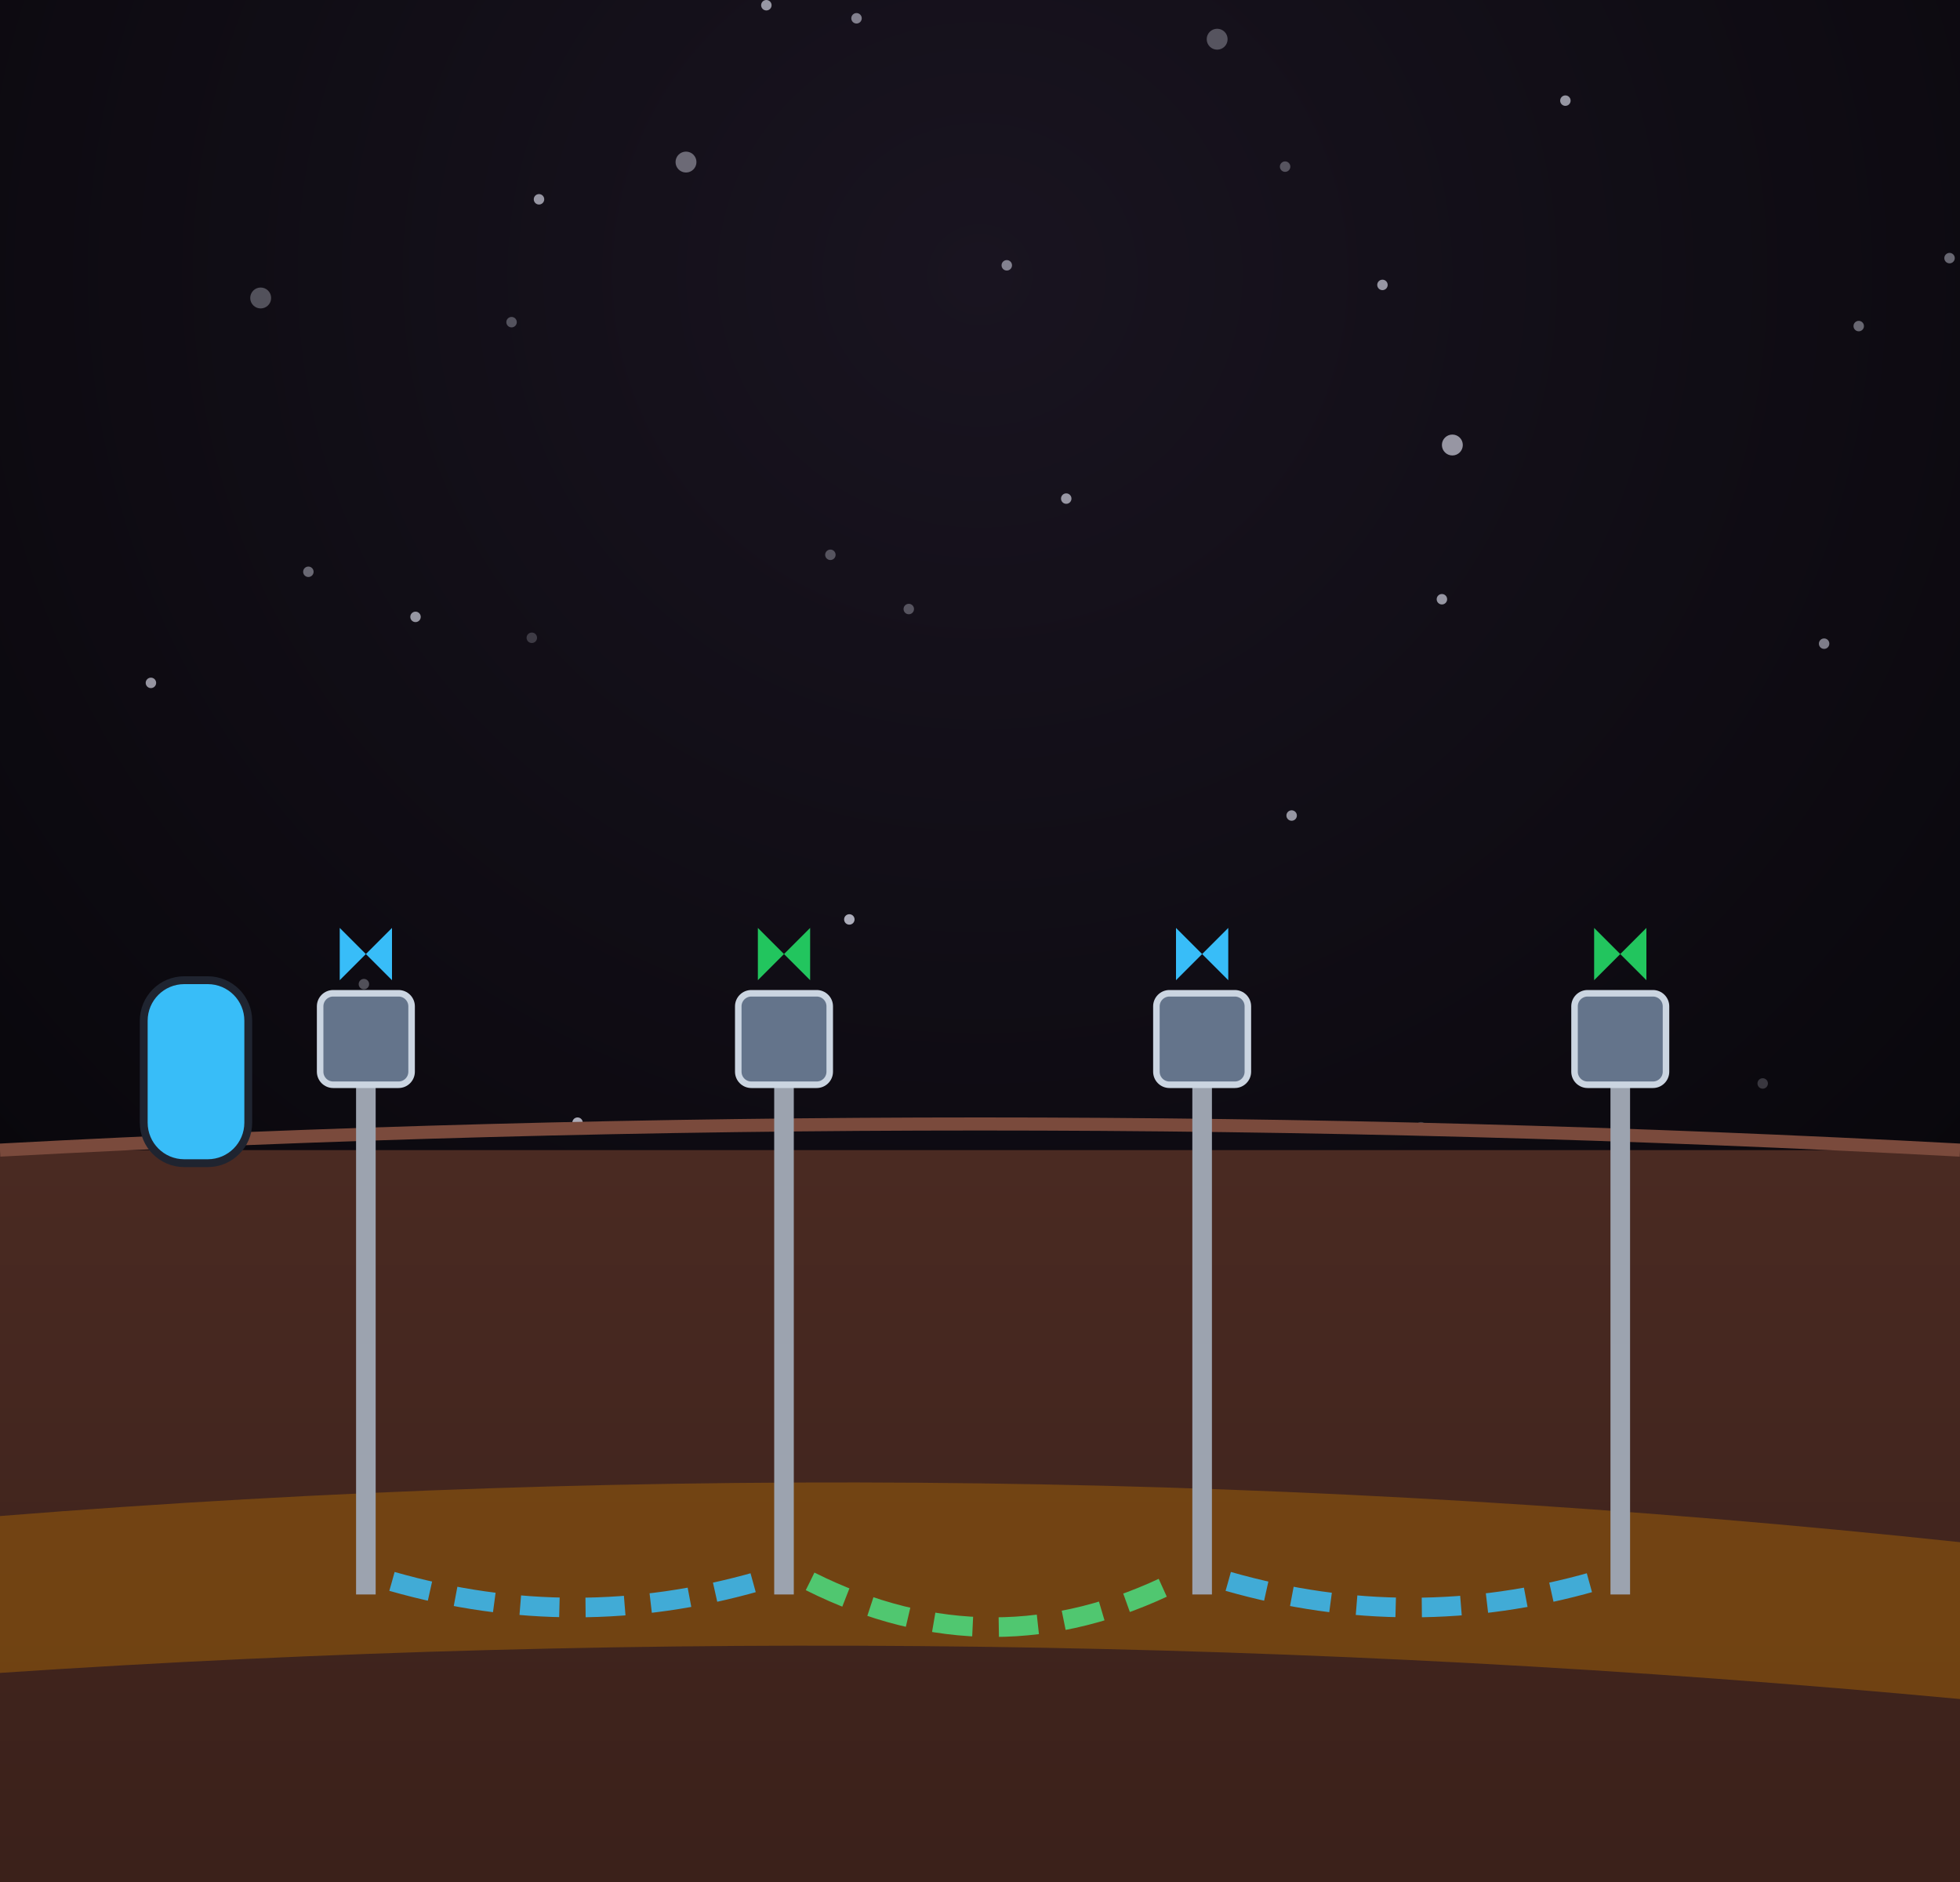
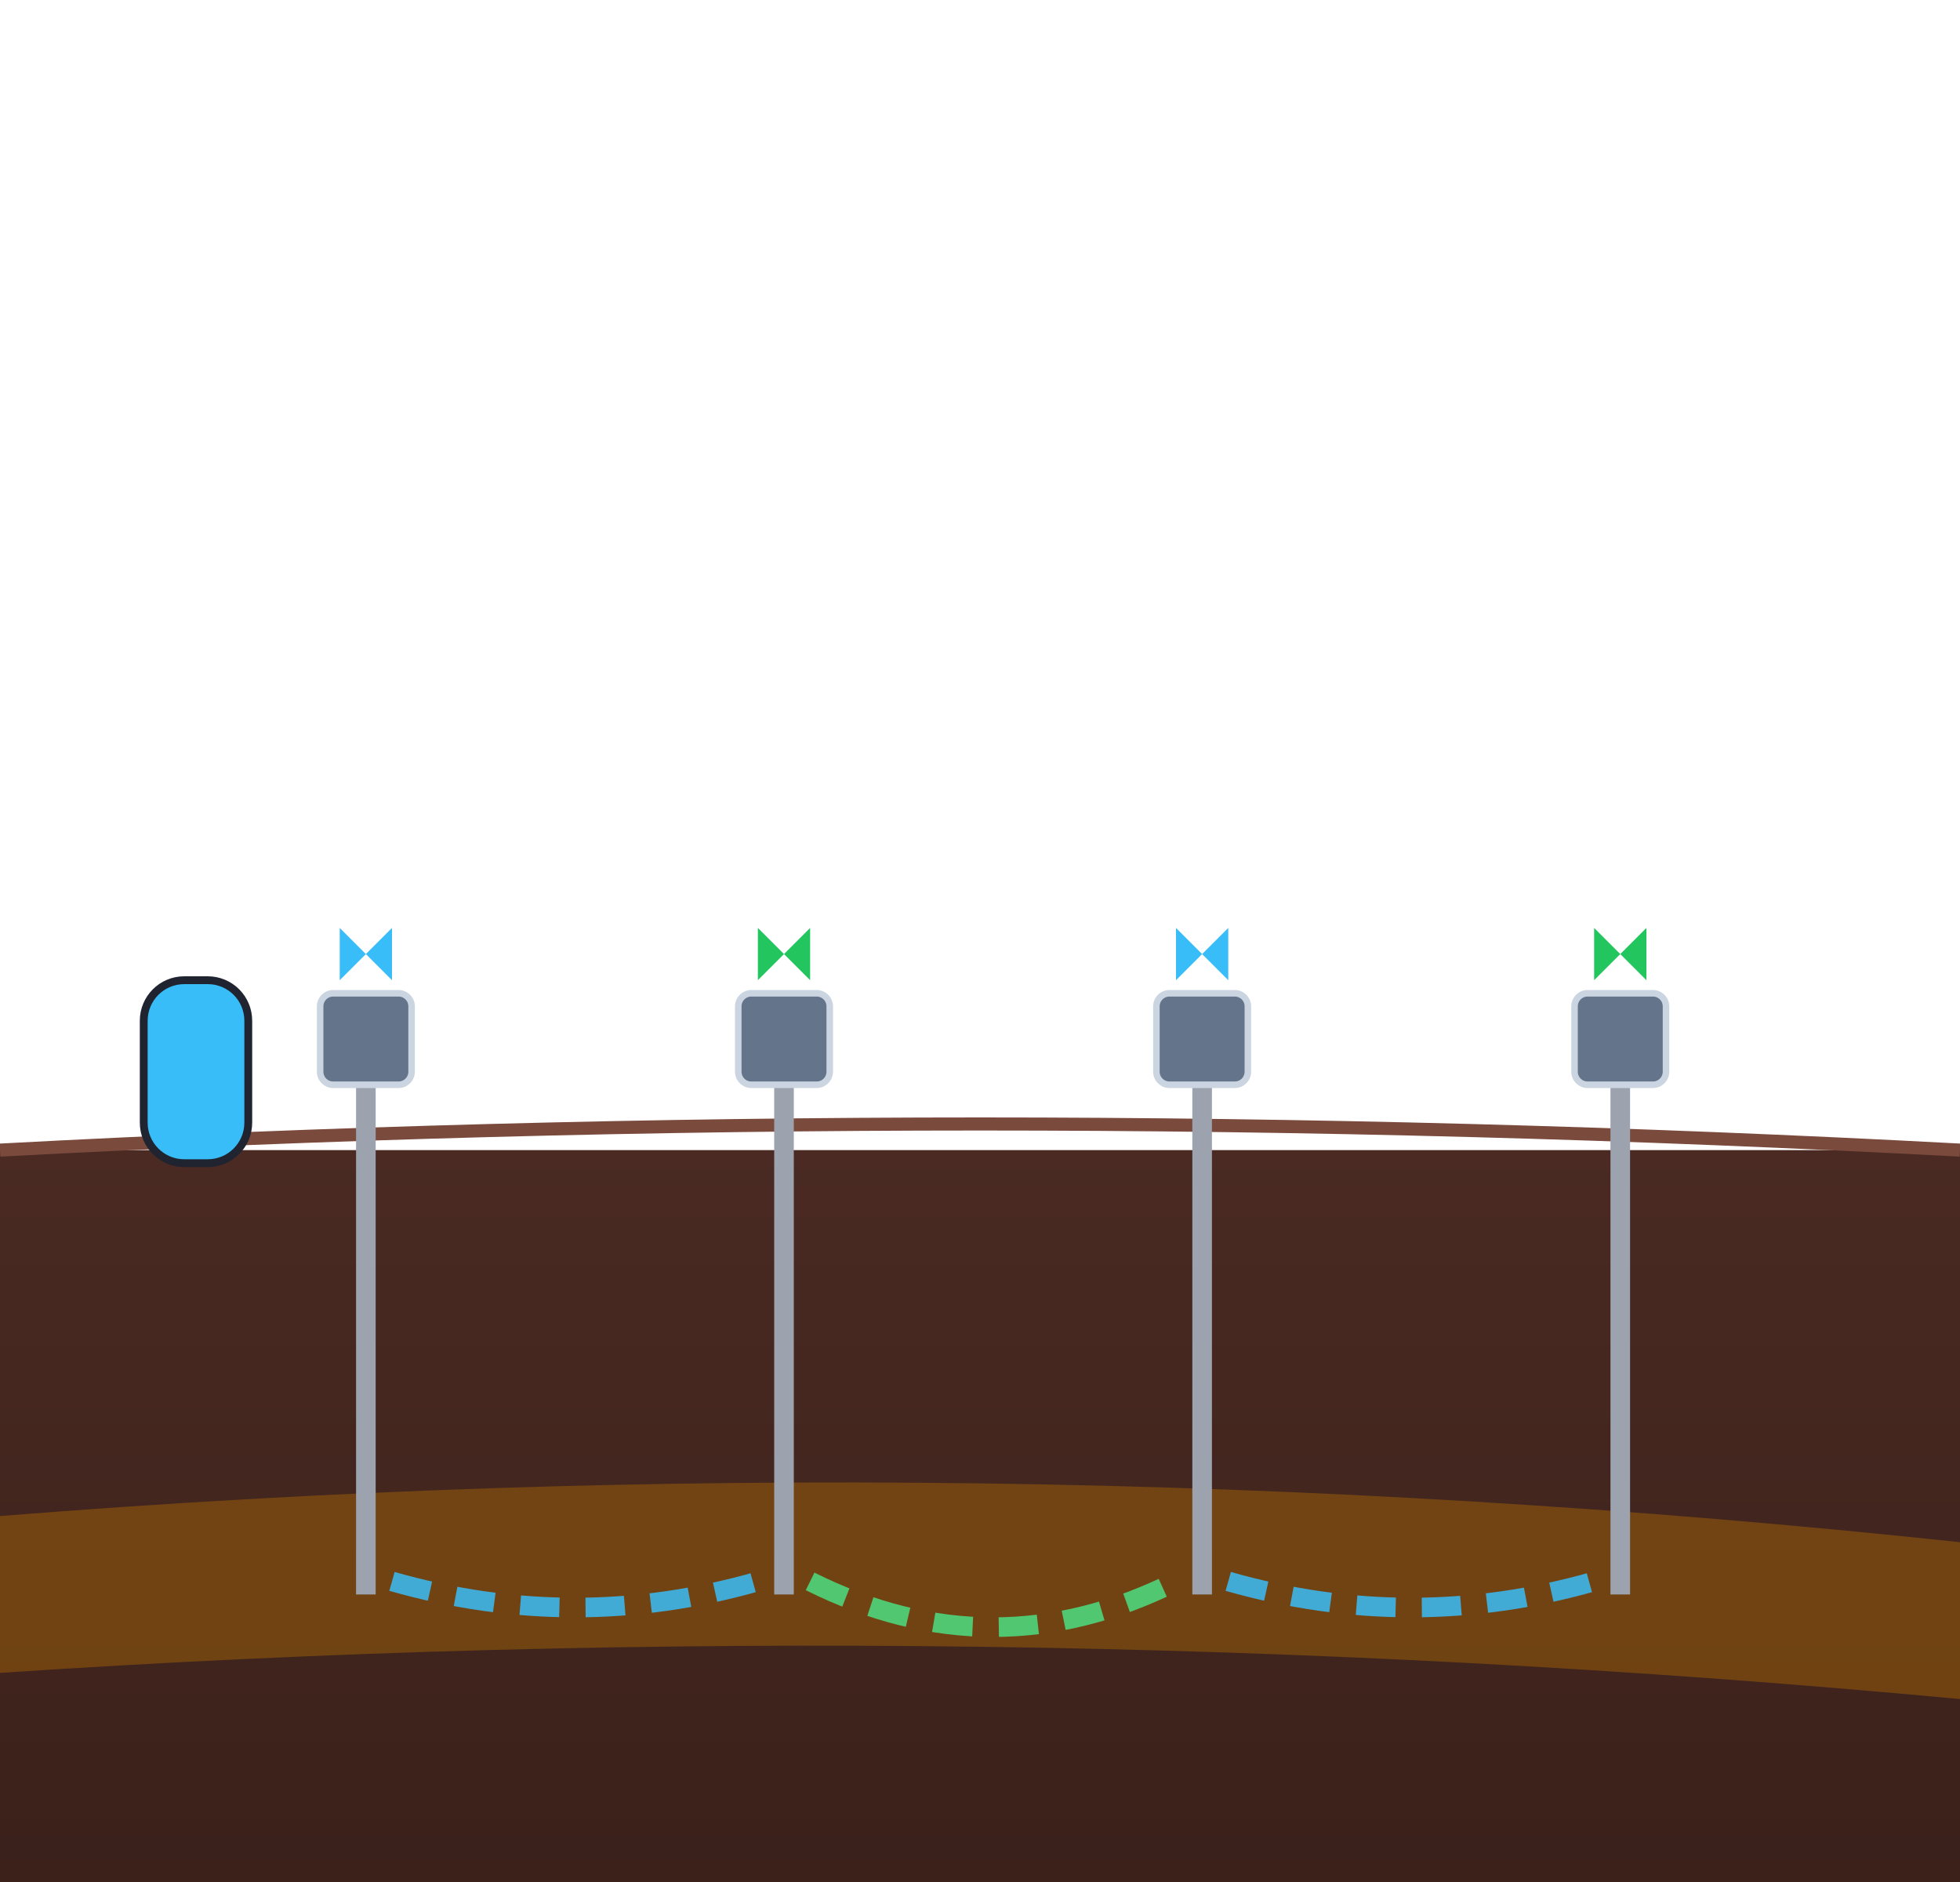
<svg xmlns="http://www.w3.org/2000/svg" viewBox="0 0 300 288" width="300" height="288">
  <defs>
    <filter id="glow" x="-50%" y="-50%" width="200%" height="200%">
      <feGaussianBlur stdDeviation="4" result="b" />
      <feMerge>
        <feMergeNode in="b" />
        <feMergeNode in="SourceGraphic" />
      </feMerge>
    </filter>
    <filter id="soft" x="-50%" y="-50%" width="200%" height="200%">
      <feGaussianBlur stdDeviation="9" />
    </filter>
    <radialGradient id="bg" cx="50%" cy="15%" r="85%">
      <stop offset="0%" stop-color="#191420" />
      <stop offset="100%" stop-color="#050407" />
    </radialGradient>
    <linearGradient id="cutg" x1="0" y1="0" x2="0" y2="1">
      <stop offset="0" stop-color="#4a2a22" stop-opacity="1" />
      <stop offset="1" stop-color="#22120e" stop-opacity="1" />
    </linearGradient>
    <linearGradient id="shHull" x1="0" y1="0" x2="1" y2="0">
      <stop offset="0" stop-color="#e3e7ee" stop-opacity="1" />
      <stop offset="0.45" stop-color="#9aa3b2" stop-opacity="1" />
      <stop offset="1" stop-color="#3b424f" stop-opacity="1" />
    </linearGradient>
    <radialGradient id="shTank" cx="35%" cy="35%" r="70%">
      <stop offset="0" stop-color="#f4f6fa" stop-opacity="1" />
      <stop offset="0.55" stop-color="#a7b0be" stop-opacity="1" />
      <stop offset="1" stop-color="#4b5260" stop-opacity="1" />
    </radialGradient>
    <linearGradient id="shRad" x1="0" y1="0" x2="0" y2="1">
      <stop offset="0" stop-color="#3a4252" stop-opacity="1" />
      <stop offset="1" stop-color="#262c38" stop-opacity="1" />
    </linearGradient>
    <linearGradient id="shPv" x1="0" y1="0" x2="0" y2="1">
      <stop offset="0" stop-color="#1e3a8a" stop-opacity="1" />
      <stop offset="1" stop-color="#172554" stop-opacity="1" />
    </linearGradient>
  </defs>
-   <rect width="300" height="288" fill="url(#bg)" />
-   <circle cx="274.8" cy="283.6" r="0.8" fill="#eef0ff" opacity="0.6" />
-   <circle cx="275.2" cy="193" r="0.8" fill="#eef0ff" opacity="0.2" />
-   <circle cx="163.2" cy="76.3" r="0.8" fill="#eef0ff" opacity="0.6" />
-   <circle cx="179.6" cy="153.9" r="0.8" fill="#eef0ff" opacity="0.3" />
-   <circle cx="220.7" cy="91.7" r="0.8" fill="#eef0ff" opacity="0.6" />
-   <circle cx="105" cy="24.8" r="1.6" fill="#eef0ff" opacity="0.4" />
-   <circle cx="39.9" cy="45.6" r="1.6" fill="#eef0ff" opacity="0.3" />
-   <circle cx="88.4" cy="171.8" r="0.8" fill="#eef0ff" opacity="0.7" />
-   <circle cx="135.6" cy="218.7" r="0.8" fill="#eef0ff" opacity="0.2" />
-   <circle cx="55.7" cy="150.6" r="0.8" fill="#eef0ff" opacity="0.3" />
-   <circle cx="78.3" cy="49.3" r="0.8" fill="#eef0ff" opacity="0.3" />
-   <circle cx="155.2" cy="273.9" r="0.8" fill="#eef0ff" opacity="0.3" />
-   <circle cx="127.1" cy="84.9" r="0.8" fill="#eef0ff" opacity="0.3" />
-   <circle cx="90.4" cy="204" r="0.8" fill="#eef0ff" opacity="0.3" />
-   <circle cx="63.6" cy="94.4" r="0.8" fill="#eef0ff" opacity="0.6" />
-   <circle cx="154.1" cy="40.6" r="0.8" fill="#eef0ff" opacity="0.5" />
-   <circle cx="24.8" cy="252.1" r="0.8" fill="#eef0ff" opacity="0.5" />
-   <circle cx="60.9" cy="160.3" r="0.8" fill="#eef0ff" opacity="0.3" />
-   <circle cx="36.6" cy="209.5" r="0.8" fill="#eef0ff" opacity="0.4" />
-   <circle cx="81.4" cy="97.6" r="0.8" fill="#eef0ff" opacity="0.2" />
-   <circle cx="47.2" cy="87.5" r="0.8" fill="#eef0ff" opacity="0.4" />
-   <circle cx="274.7" cy="207.9" r="0.8" fill="#eef0ff" opacity="0.6" />
-   <circle cx="160.2" cy="220.4" r="0.8" fill="#eef0ff" opacity="0.3" />
-   <circle cx="222.3" cy="68.1" r="1.6" fill="#eef0ff" opacity="0.6" />
-   <circle cx="168.3" cy="227.5" r="0.8" fill="#eef0ff" opacity="0.6" />
-   <circle cx="161.2" cy="236.5" r="0.8" fill="#eef0ff" opacity="0.6" />
-   <circle cx="186.3" cy="6" r="1.6" fill="#eef0ff" opacity="0.3" />
-   <circle cx="217.5" cy="172.5" r="0.8" fill="#eef0ff" opacity="0.2" />
-   <circle cx="284.5" cy="49.9" r="0.8" fill="#eef0ff" opacity="0.4" />
-   <circle cx="139.1" cy="93.2" r="0.8" fill="#eef0ff" opacity="0.3" />
-   <circle cx="22.2" cy="234.8" r="0.8" fill="#eef0ff" opacity="0.3" />
-   <circle cx="130" cy="140.7" r="0.8" fill="#eef0ff" opacity="0.7" />
-   <circle cx="280.9" cy="233.7" r="0.8" fill="#eef0ff" opacity="0.4" />
-   <circle cx="82.5" cy="30.5" r="0.8" fill="#eef0ff" opacity="0.6" />
-   <circle cx="197.7" cy="124.8" r="0.8" fill="#eef0ff" opacity="0.6" />
-   <circle cx="211.6" cy="43.6" r="0.8" fill="#eef0ff" opacity="0.6" />
-   <circle cx="298.4" cy="39.5" r="0.8" fill="#eef0ff" opacity="0.4" />
-   <circle cx="87.6" cy="194.2" r="1.6" fill="#eef0ff" opacity="0.5" />
-   <circle cx="131.1" cy="2.8" r="0.8" fill="#eef0ff" opacity="0.5" />
-   <circle cx="269.8" cy="165.8" r="0.8" fill="#eef0ff" opacity="0.2" />
-   <circle cx="299.7" cy="253" r="1.6" fill="#eef0ff" opacity="0.3" />
-   <circle cx="239.6" cy="15.4" r="0.8" fill="#eef0ff" opacity="0.6" />
-   <circle cx="196.7" cy="25.5" r="0.8" fill="#eef0ff" opacity="0.3" />
-   <circle cx="134.1" cy="205.1" r="0.8" fill="#eef0ff" opacity="0.4" />
-   <circle cx="136.9" cy="273.3" r="1.6" fill="#eef0ff" opacity="0.7" />
-   <circle cx="279.2" cy="98.5" r="0.8" fill="#eef0ff" opacity="0.5" />
-   <circle cx="90.7" cy="242.5" r="0.8" fill="#eef0ff" opacity="0.4" />
-   <circle cx="23.1" cy="104.5" r="0.8" fill="#eef0ff" opacity="0.6" />
-   <circle cx="117.3" cy="0.8" r="0.8" fill="#eef0ff" opacity="0.6" />
-   <circle cx="69.5" cy="269.3" r="0.8" fill="#eef0ff" opacity="0.4" />
  <rect x="0" y="176" width="300" height="288" fill="url(#cutg)" />
  <path d="M0,176 Q150,168 300,176" stroke="#7a4a3c" stroke-width="2" fill="none" />
  <path d="M0,232 Q150,220 300,236 L300,260 Q150,246 0,256 Z" fill="#a16207" opacity="0.5" />
  <line x1="56" y1="164" x2="56" y2="244" stroke="#9ca3af" stroke-width="3" />
  <rect x="49" y="152" width="14" height="14" rx="2" fill="#64748b" stroke="#cbd5e1" stroke-width="1" />
  <path d="M52,142 L60,150 L60,142 L52,150 Z" fill="#38bdf8" />
  <line x1="120" y1="164" x2="120" y2="244" stroke="#9ca3af" stroke-width="3" />
  <rect x="113" y="152" width="14" height="14" rx="2" fill="#64748b" stroke="#cbd5e1" stroke-width="1" />
  <path d="M116,142 L124,150 L124,142 L116,150 Z" fill="#22c55e" />
  <line x1="184" y1="164" x2="184" y2="244" stroke="#9ca3af" stroke-width="3" />
  <rect x="177" y="152" width="14" height="14" rx="2" fill="#64748b" stroke="#cbd5e1" stroke-width="1" />
  <path d="M180,142 L188,150 L188,142 L180,150 Z" fill="#38bdf8" />
  <line x1="248" y1="164" x2="248" y2="244" stroke="#9ca3af" stroke-width="3" />
  <rect x="241" y="152" width="14" height="14" rx="2" fill="#64748b" stroke="#cbd5e1" stroke-width="1" />
  <path d="M244,142 L252,150 L252,142 L244,150 Z" fill="#22c55e" />
  <path d="M60,242 Q88,250 116,242" stroke="#38bdf8" stroke-width="3" fill="none" opacity="0.85" stroke-dasharray="6 4" />
  <path d="M124,242 Q152,256 180,242" stroke="#4ade80" stroke-width="3" fill="none" opacity="0.85" stroke-dasharray="6 4" />
  <path d="M188,242 Q216,250 244,242" stroke="#38bdf8" stroke-width="3" fill="none" opacity="0.85" stroke-dasharray="6 4" />
  <rect x="22" y="150" width="16" height="28" rx="6.2" fill="#38bdf8" stroke="#1f2430" stroke-width="1.2" />
</svg>
